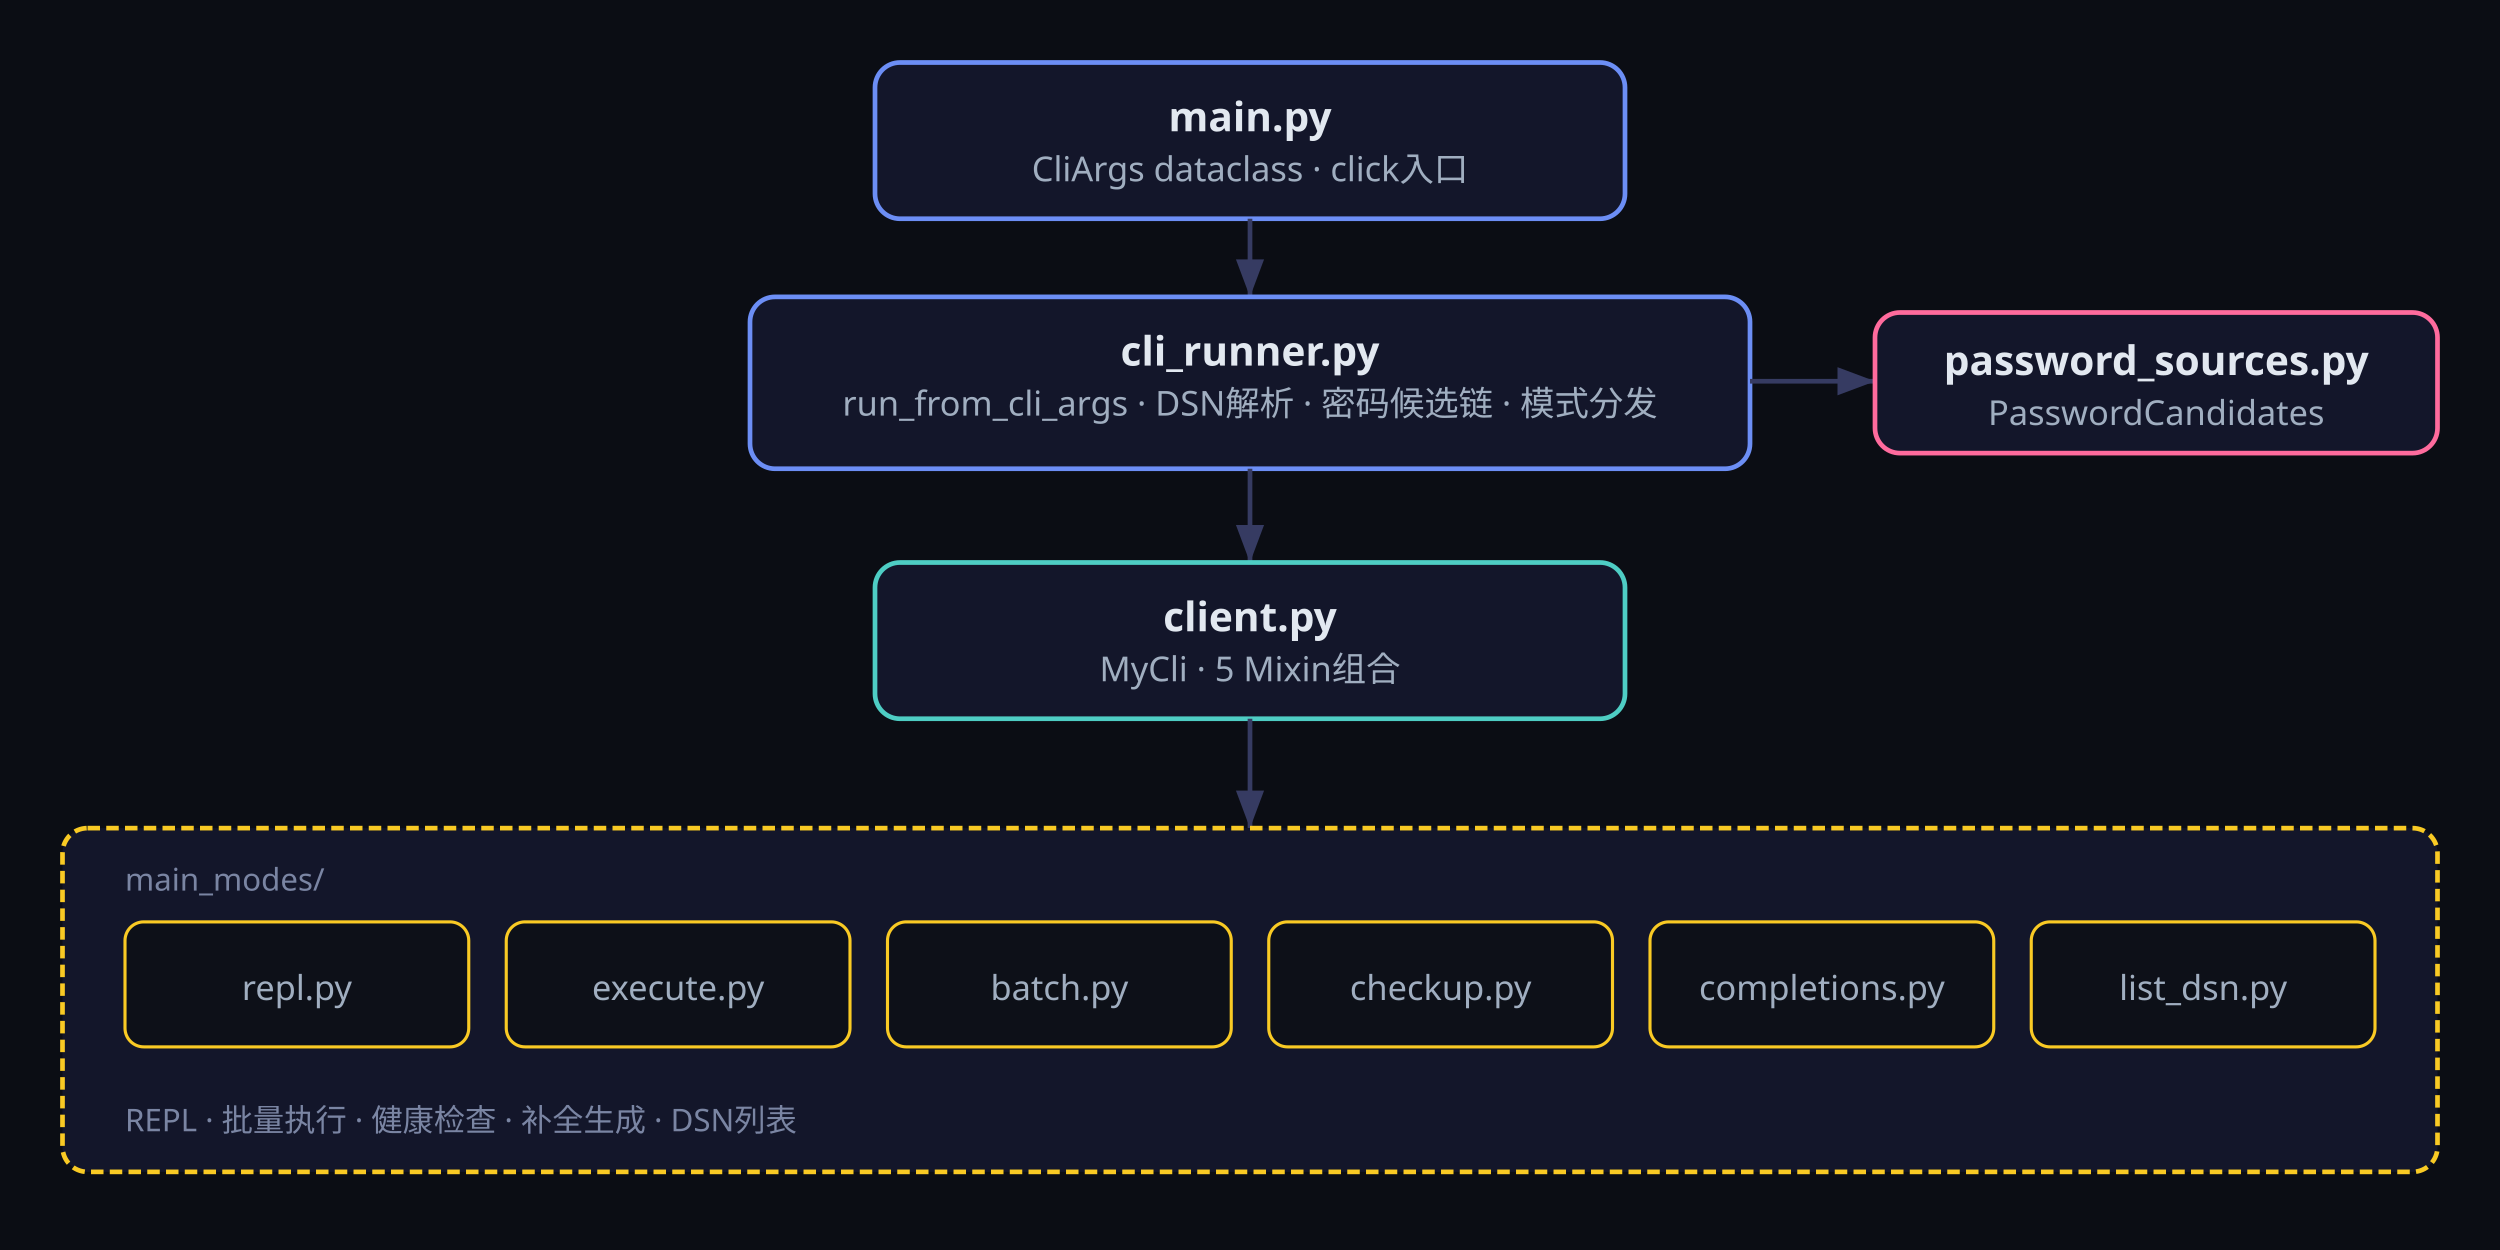
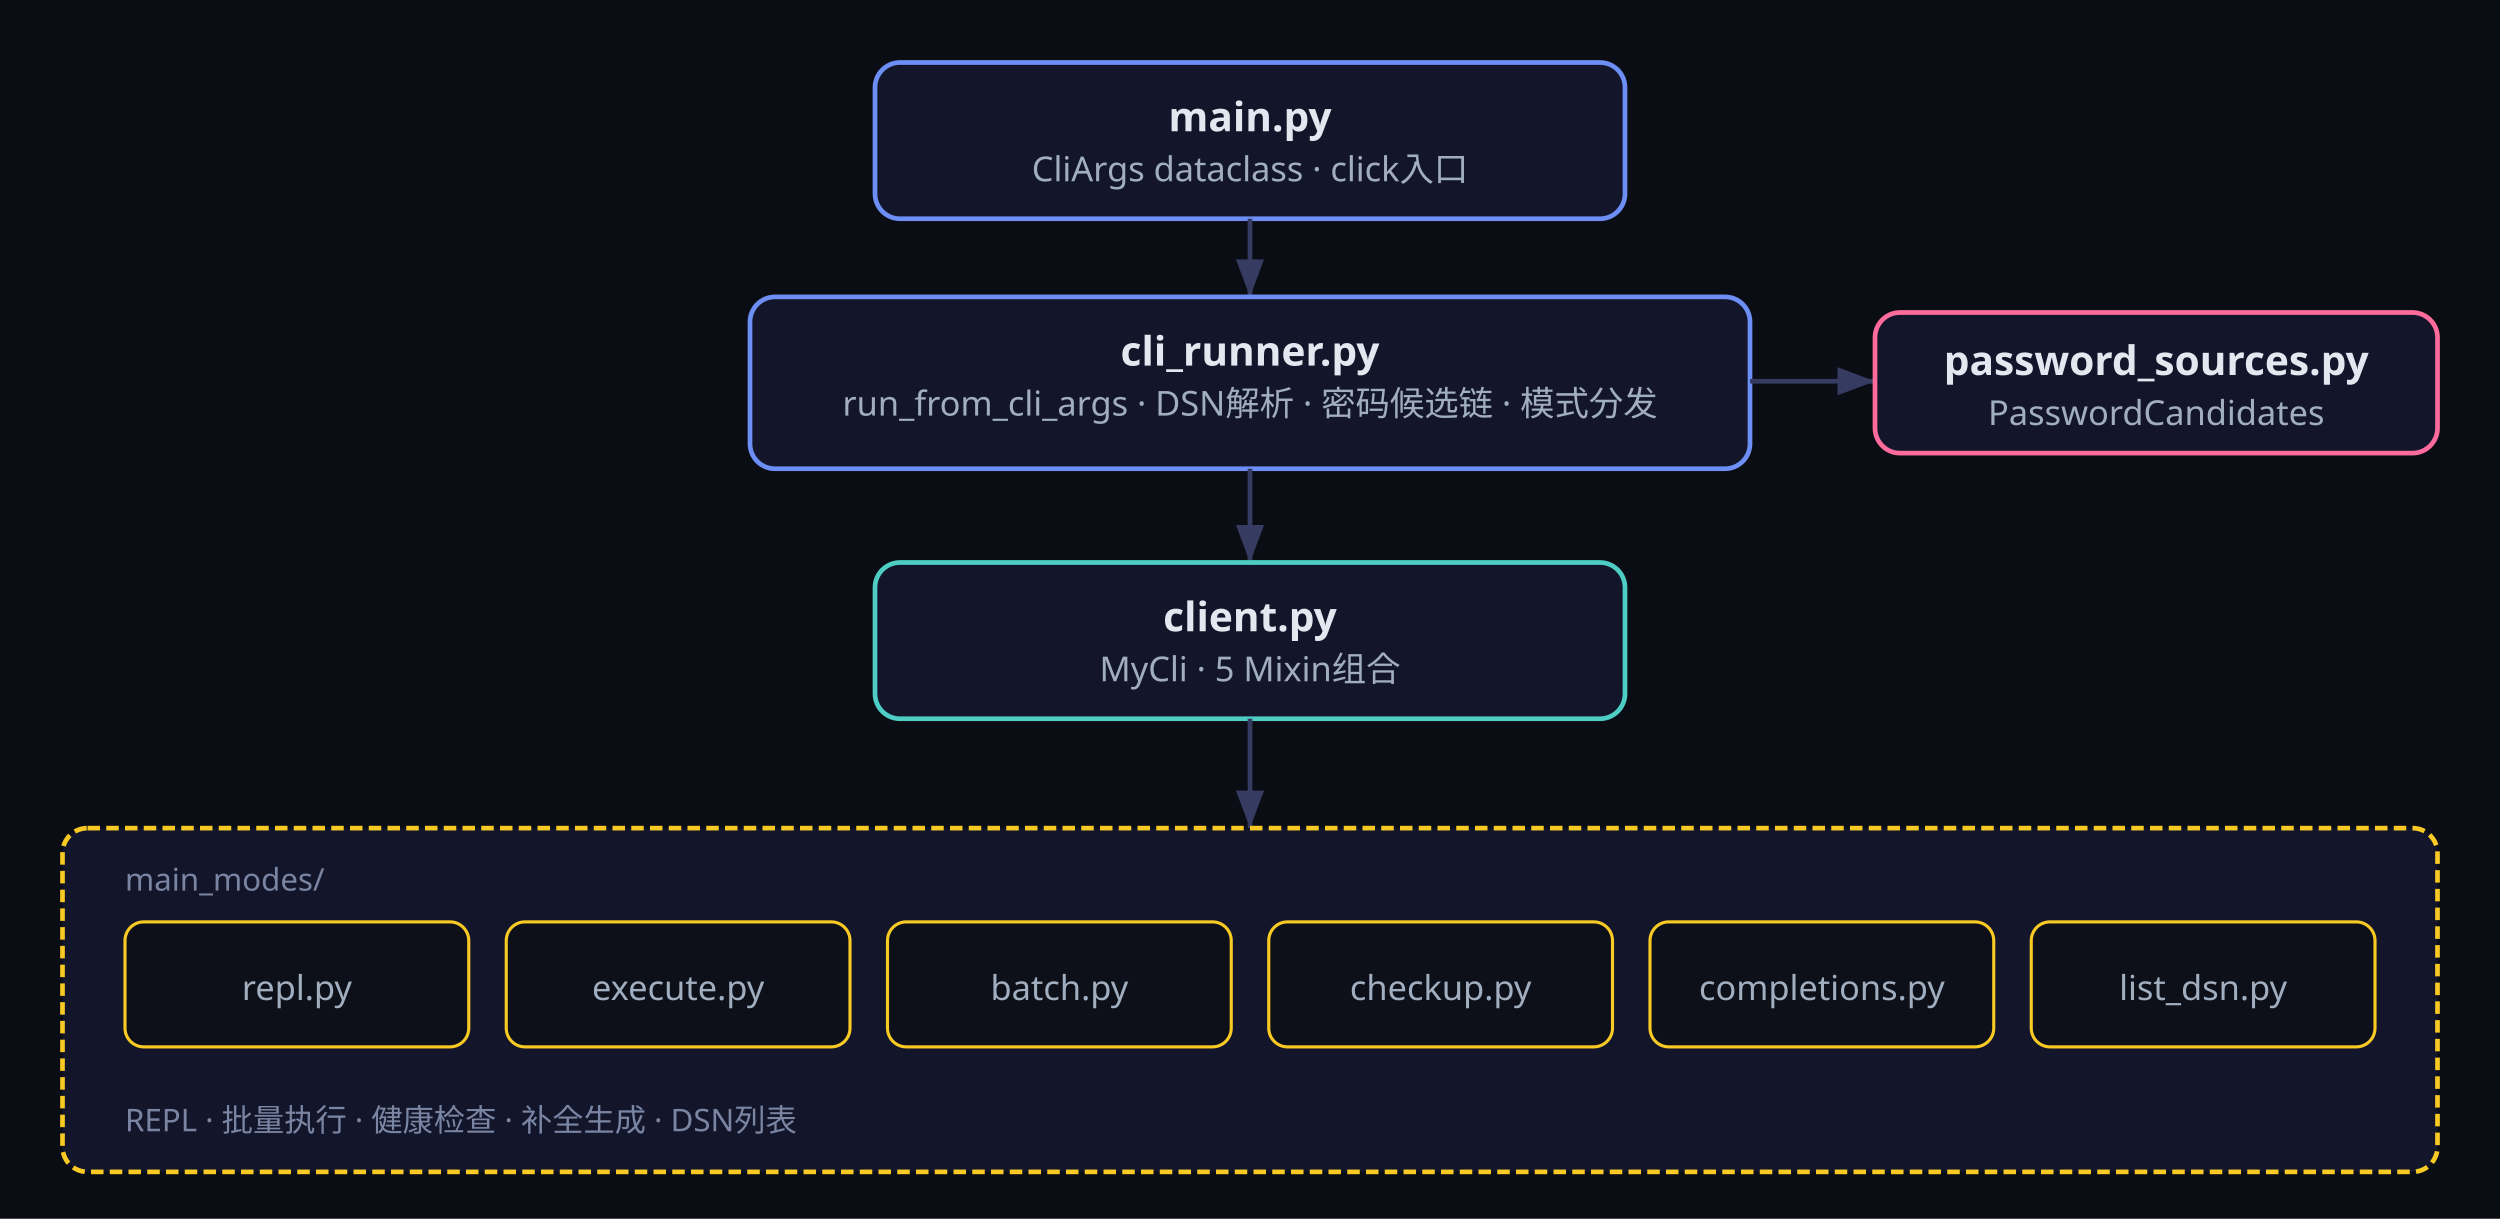
- <svg xmlns="http://www.w3.org/2000/svg" width="800" height="400" viewBox="0 0 800 400">
-   <rect width="800" height="400" fill="#0b0d14" />
+ <svg xmlns="http://www.w3.org/2000/svg" width="800" height="390" viewBox="0 0 800 390">
+   <rect width="800" height="390" fill="#0b0d14" />
  <style>
    .label { font-family: system-ui, sans-serif; font-size: 13px; font-weight: 600; fill: #e2e8f0; }
    .mod { font-family: system-ui, sans-serif; font-size: 11px; fill: #a0aec0; }
    .arrow { stroke: #363b62; stroke-width: 1.5; fill: none; }
    .tag { font-family: system-ui, sans-serif; font-size: 10px; fill: #7a85a3; }
    path:hover { stroke: #6c8ef5 !important; stroke-width: 3 !important; cursor: pointer; }
  </style>
  <rect x="280" y="20" width="240" height="50" rx="8" fill="#13162a" stroke="#6c8ef5" stroke-width="1.5" />
  <text x="400" y="42" text-anchor="middle" class="label" fill="#6c8ef5">main.py</text>
  <text x="400" y="58" text-anchor="middle" class="mod">CliArgs dataclass · click入口</text>
  <path d="M 400 70 L 400 95" class="arrow" marker-end="url(#ah)" />
  <rect x="240" y="95" width="320" height="55" rx="8" fill="#13162a" stroke="#6c8ef5" stroke-width="1.5" />
  <text x="400" y="117" text-anchor="middle" class="label" fill="#6c8ef5">cli_runner.py</text>
  <text x="400" y="133" text-anchor="middle" class="mod">run_from_cli_args · DSN解析 · 密码候选链 · 模式分发</text>
  <path d="M 560 122 L 600 122" class="arrow" marker-end="url(#ah)" />
  <rect x="600" y="100" width="180" height="45" rx="8" fill="#13162a" stroke="#ff6b9d" stroke-width="1.5" />
  <text x="690" y="120" text-anchor="middle" class="label" fill="#ff6b9d">password_sources.py</text>
  <text x="690" y="136" text-anchor="middle" class="mod">PasswordCandidates</text>
  <path d="M 400 150 L 400 180" class="arrow" marker-end="url(#ah)" />
  <rect x="280" y="180" width="240" height="50" rx="8" fill="#13162a" stroke="#4ecdc4" stroke-width="1.5" />
  <text x="400" y="202" text-anchor="middle" class="label" fill="#4ecdc4">client.py</text>
  <text x="400" y="218" text-anchor="middle" class="mod">MyCli · 5 Mixin组合</text>
  <path d="M 400 230 L 400 265" class="arrow" marker-end="url(#ah)" />
  <rect x="20" y="265" width="760" height="110" rx="8" fill="#13162a" stroke="#f9ca24" stroke-width="1.5" stroke-dasharray="4 2" />
  <text x="40" y="285" class="tag" fill="#f9ca24">main_modes/</text>
  <rect x="40" y="295" width="110" height="40" rx="6" fill="#0d1018" stroke="#f9ca24" stroke-width="1" />
  <text x="95" y="320" text-anchor="middle" class="mod" fill="#f9ca24">repl.py</text>
  <rect x="162" y="295" width="110" height="40" rx="6" fill="#0d1018" stroke="#f9ca24" stroke-width="1" />
  <text x="217" y="320" text-anchor="middle" class="mod" fill="#f9ca24">execute.py</text>
  <rect x="284" y="295" width="110" height="40" rx="6" fill="#0d1018" stroke="#f9ca24" stroke-width="1" />
  <text x="339" y="320" text-anchor="middle" class="mod" fill="#f9ca24">batch.py</text>
  <rect x="406" y="295" width="110" height="40" rx="6" fill="#0d1018" stroke="#f9ca24" stroke-width="1" />
  <text x="461" y="320" text-anchor="middle" class="mod" fill="#f9ca24">checkup.py</text>
  <rect x="528" y="295" width="110" height="40" rx="6" fill="#0d1018" stroke="#f9ca24" stroke-width="1" />
  <text x="583" y="320" text-anchor="middle" class="mod" fill="#f9ca24">completions.py</text>
  <rect x="650" y="295" width="110" height="40" rx="6" fill="#0d1018" stroke="#f9ca24" stroke-width="1" />
  <text x="705" y="320" text-anchor="middle" class="mod" fill="#f9ca24">list_dsn.py</text>
  <text x="40" y="362" class="tag">REPL · 批量执行 · 健康检查 · 补全生成 · DSN列表</text>
  <defs>
    <marker id="ah" markerWidth="8" markerHeight="6" refX="8" refY="3" orient="auto">
      <polygon points="0 0, 8 3, 0 6" fill="#363b62" />
    </marker>
  </defs>
</svg>
